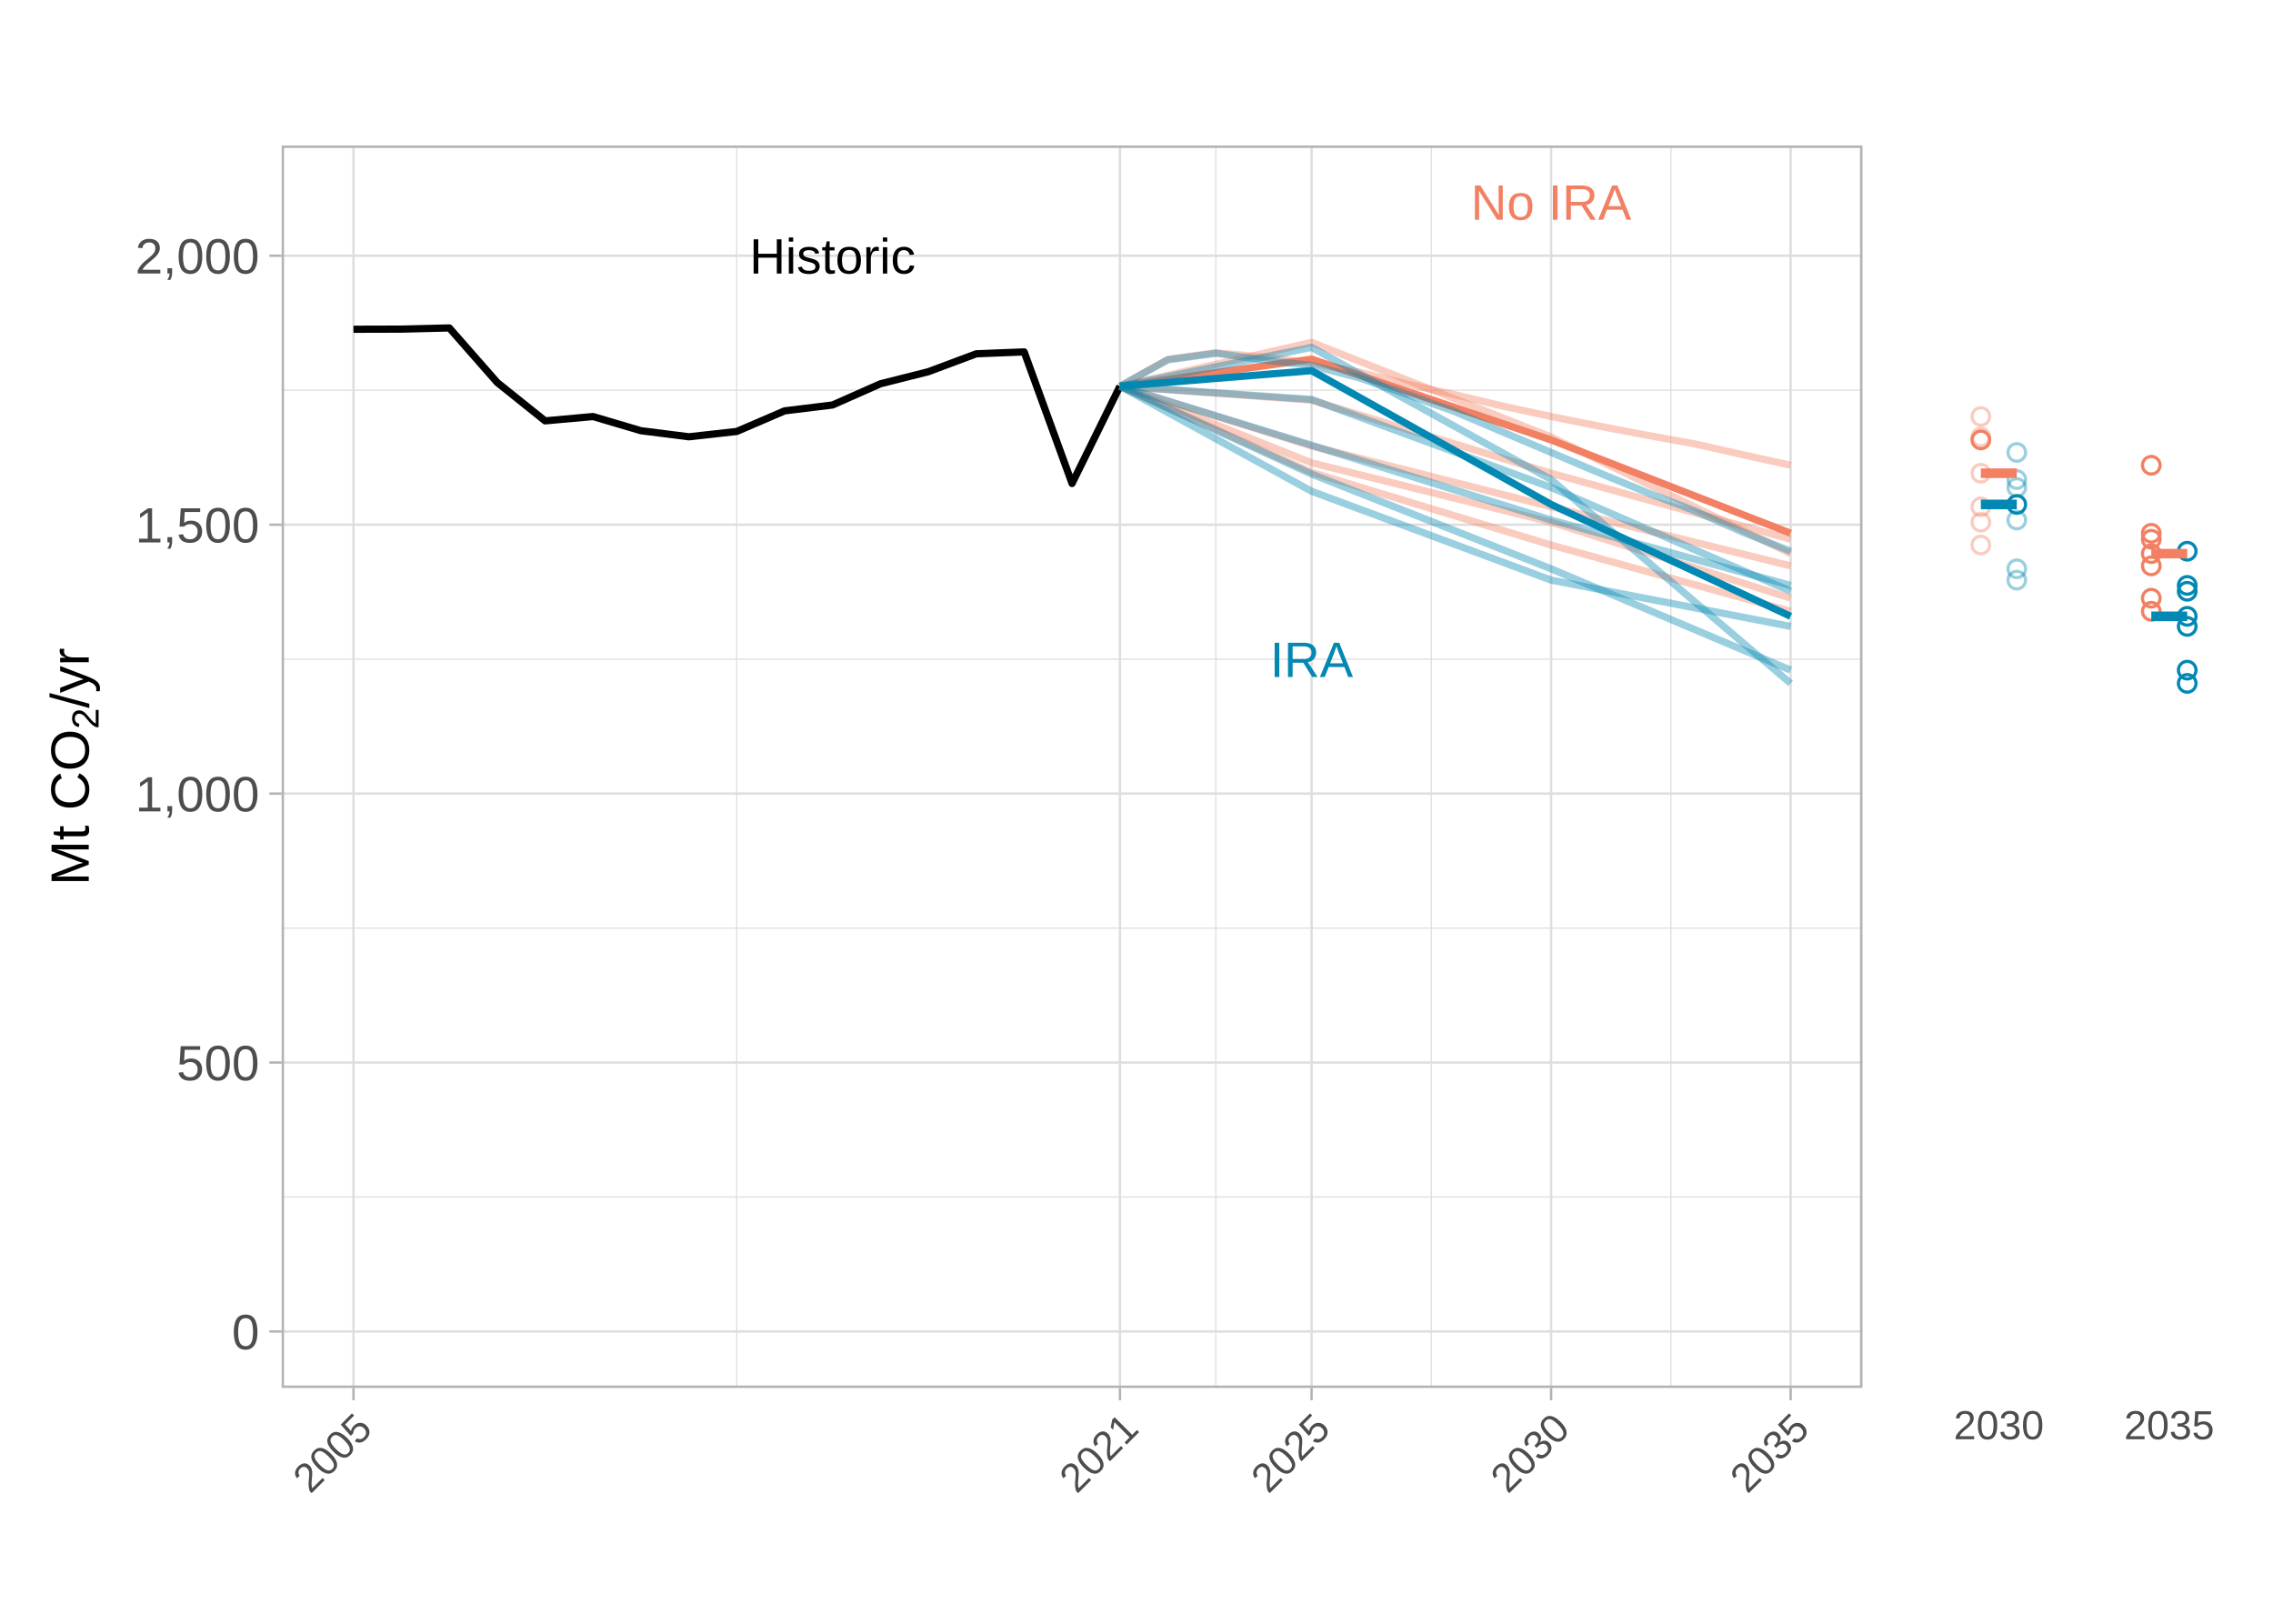
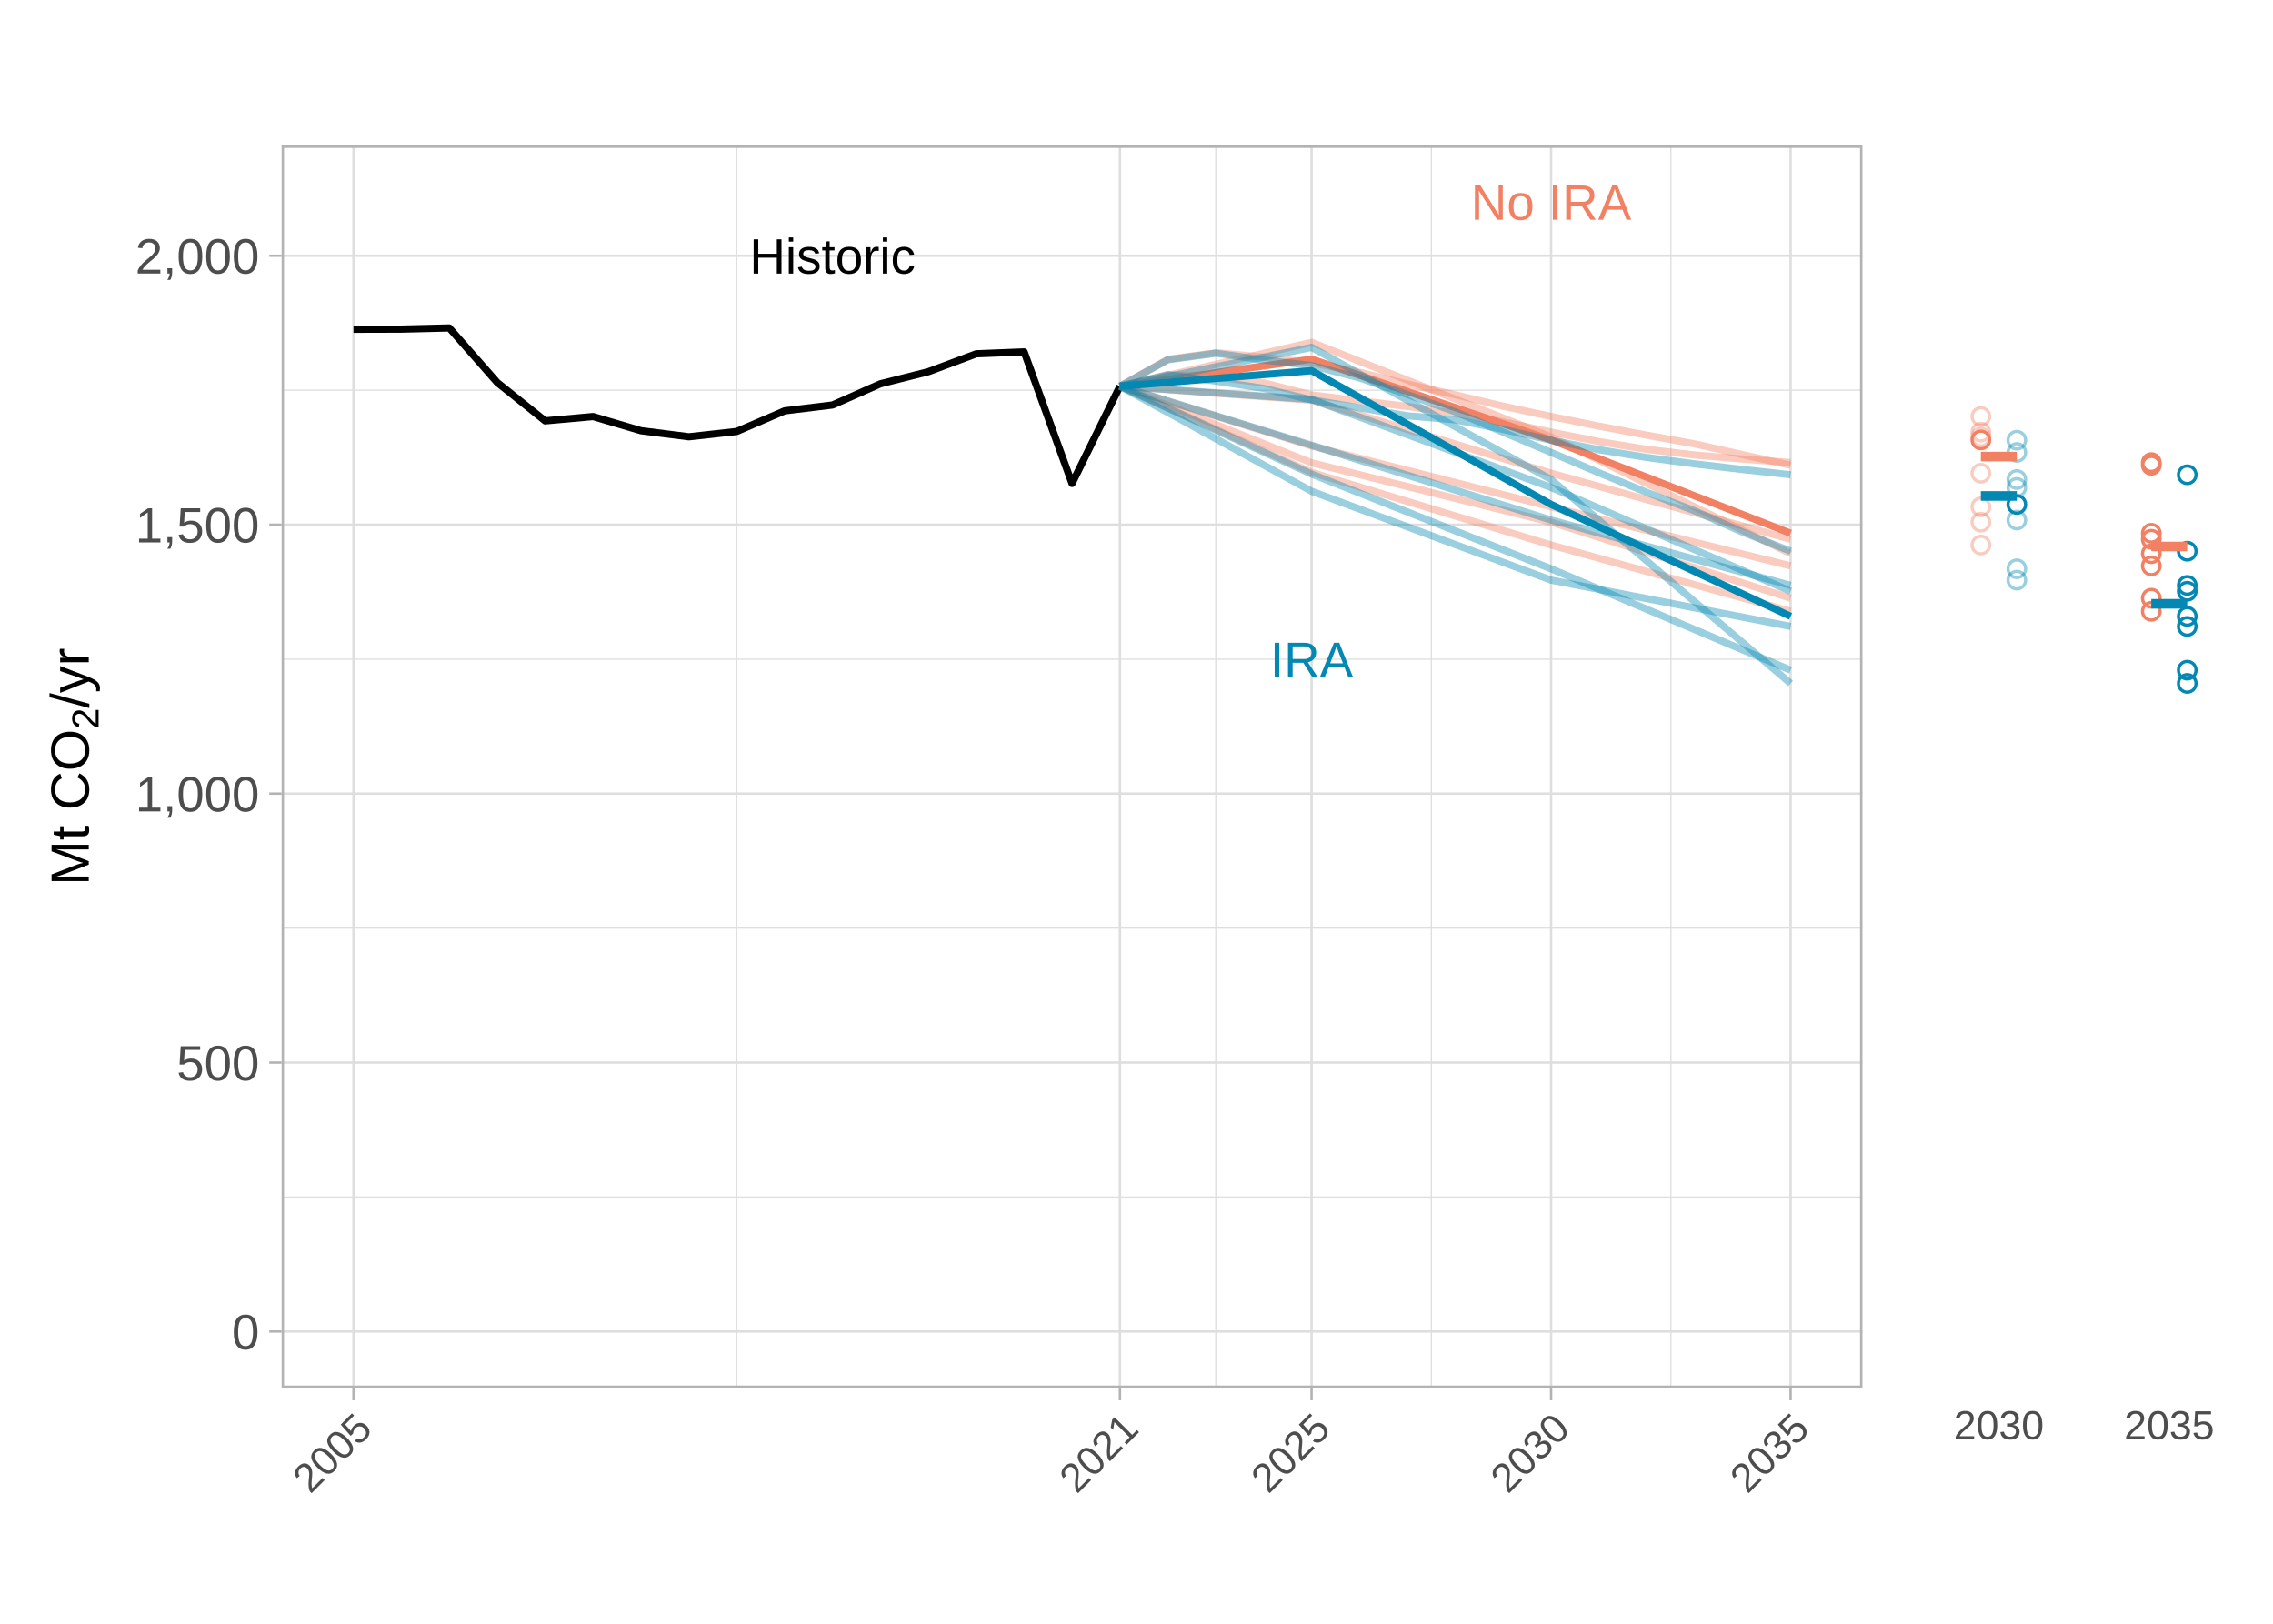
<svg xmlns="http://www.w3.org/2000/svg" class="svglite" width="504.00pt" height="360.00pt" viewBox="0 0 504.00 360.00">
  <defs>
    <style type="text/css">
    .svglite line, .svglite polyline, .svglite polygon, .svglite path, .svglite rect, .svglite circle {
      fill: none;
      stroke: #000000;
      stroke-linecap: round;
      stroke-linejoin: round;
      stroke-miterlimit: 10.00;
    }
    .svglite text {
      white-space: pre;
    }
  </style>
  </defs>
  <rect width="100%" height="100%" style="stroke: none; fill: #FFFFFF;" />
  <defs>
    <clipPath id="cpMC4wMHw1MDQuMDB8MC4wMHwzNjAuMDA=">
      <rect x="0.00" y="0.00" width="504.00" height="360.00" />
    </clipPath>
  </defs>
  <g clip-path="url(#cpMC4wMHw1MDQuMDB8MC4wMHwzNjAuMDA=)">
    <rect x="0" y="0.00" width="504.00" height="360.00" style="stroke-width: 1.07; stroke: #FFFFFF; fill: #FFFFFF;" />
  </g>
  <defs>
    <clipPath id="cpNS40OHw0MjIuOTR8NS40OHwzNTQuNTI=">
      <rect x="5.48" y="5.48" width="417.46" height="349.04" />
    </clipPath>
  </defs>
  <g clip-path="url(#cpNS40OHw0MjIuOTR8NS40OHwzNTQuNTI=)">
    <rect x="5.48" y="5.48" width="417.46" height="349.04" style="stroke-width: 1.07; stroke: #FFFFFF; fill: #FFFFFF;" />
  </g>
  <g clip-path="url(#cpMC4wMHw1MDQuMDB8MC4wMHwzNjAuMDA=)">
</g>
  <defs>
    <clipPath id="cpNjIuNDV8NDEyLjk3fDMyLjI2fDMwNy43Mg==">
      <rect x="62.45" y="32.26" width="350.52" height="275.46" />
    </clipPath>
  </defs>
  <g clip-path="url(#cpNjIuNDV8NDEyLjk3fDMyLjI2fDMwNy43Mg==)">
    <rect x="62.45" y="32.26" width="350.52" height="275.46" style="stroke-width: 1.07; stroke: none; fill: #FFFFFF;" />
    <polyline points="62.45,265.39 412.97,265.39 " style="stroke-width: 0.27; stroke: #DEDEDE; stroke-linecap: butt;" />
    <polyline points="62.45,205.76 412.97,205.76 " style="stroke-width: 0.27; stroke: #DEDEDE; stroke-linecap: butt;" />
    <polyline points="62.45,146.14 412.97,146.14 " style="stroke-width: 0.27; stroke: #DEDEDE; stroke-linecap: butt;" />
    <polyline points="62.45,86.51 412.97,86.51 " style="stroke-width: 0.27; stroke: #DEDEDE; stroke-linecap: butt;" />
    <polyline points="163.36,307.72 163.36,32.26 " style="stroke-width: 0.27; stroke: #DEDEDE; stroke-linecap: butt;" />
    <polyline points="269.58,307.72 269.58,32.26 " style="stroke-width: 0.27; stroke: #DEDEDE; stroke-linecap: butt;" />
    <polyline points="317.38,307.72 317.38,32.26 " style="stroke-width: 0.27; stroke: #DEDEDE; stroke-linecap: butt;" />
    <polyline points="370.49,307.72 370.49,32.26 " style="stroke-width: 0.27; stroke: #DEDEDE; stroke-linecap: butt;" />
    <polyline points="62.45,295.20 412.97,295.20 " style="stroke-width: 0.53; stroke: #DEDEDE; stroke-linecap: butt;" />
    <polyline points="62.45,235.57 412.97,235.57 " style="stroke-width: 0.53; stroke: #DEDEDE; stroke-linecap: butt;" />
    <polyline points="62.45,175.95 412.97,175.95 " style="stroke-width: 0.53; stroke: #DEDEDE; stroke-linecap: butt;" />
    <polyline points="62.45,116.33 412.97,116.33 " style="stroke-width: 0.53; stroke: #DEDEDE; stroke-linecap: butt;" />
    <polyline points="62.45,56.70 412.97,56.70 " style="stroke-width: 0.53; stroke: #DEDEDE; stroke-linecap: butt;" />
    <polyline points="78.38,307.72 78.38,32.26 " style="stroke-width: 0.53; stroke: #DEDEDE; stroke-linecap: butt;" />
    <polyline points="248.33,307.72 248.33,32.26 " style="stroke-width: 0.53; stroke: #DEDEDE; stroke-linecap: butt;" />
    <polyline points="290.82,307.72 290.82,32.26 " style="stroke-width: 0.53; stroke: #DEDEDE; stroke-linecap: butt;" />
    <polyline points="343.93,307.72 343.93,32.26 " style="stroke-width: 0.53; stroke: #DEDEDE; stroke-linecap: butt;" />
    <polyline points="397.04,307.72 397.04,32.26 " style="stroke-width: 0.53; stroke: #DEDEDE; stroke-linecap: butt;" />
    <polyline points="78.38,73.00 89.00,72.97 99.63,72.71 110.25,84.80 120.87,93.31 131.49,92.35 142.11,95.49 152.74,96.84 163.36,95.66 173.98,91.09 184.60,89.79 195.22,85.09 205.85,82.41 216.47,78.44 227.09,78.02 237.71,107.19 248.33,85.63 " style="stroke-width: 1.60; stroke-linecap: butt;" />
    <polyline points="248.33,85.63 290.82,104.73 343.93,120.84 397.04,135.53 " style="stroke-width: 1.60; stroke: #F28063; stroke-opacity: 0.40; stroke-linecap: butt;" />
    <polyline points="248.33,85.63 290.82,102.61 343.93,115.77 397.04,132.63 " style="stroke-width: 1.60; stroke: #F28063; stroke-opacity: 0.40; stroke-linecap: butt;" />
    <polyline points="248.33,85.63 290.82,79.62 343.93,97.54 397.04,118.23 " style="stroke-width: 1.60; stroke: #F28063; stroke-linecap: butt;" />
    <polyline points="248.33,85.63 290.82,98.89 343.93,112.37 397.04,125.46 " style="stroke-width: 1.60; stroke: #F28063; stroke-opacity: 0.40; stroke-linecap: butt;" />
    <polyline points="248.33,85.63 258.96,79.65 269.58,78.20 280.20,79.18 290.82,80.45 301.44,82.53 312.06,85.16 322.69,87.54 333.31,90.06 343.93,92.34 354.55,94.48 365.17,96.49 375.80,98.42 386.42,100.81 397.04,103.15 " style="stroke-width: 1.60; stroke: #F28063; stroke-opacity: 0.40; stroke-linecap: butt;" />
    <polyline points="248.33,85.63 290.82,88.74 343.93,104.92 397.04,119.56 " style="stroke-width: 1.60; stroke: #F28063; stroke-opacity: 0.40; stroke-linecap: butt;" />
    <polyline points="248.33,85.63 290.82,75.90 343.93,96.88 397.04,122.75 " style="stroke-width: 1.60; stroke: #F28063; stroke-opacity: 0.40; stroke-linecap: butt;" />
+     <polyline points="248.33,85.63 258.96,83.06 269.58,83.62 280.20,84.88 290.82,87.57 301.44,88.84 312.06,90.11 322.69,91.67 333.31,93.53 343.93,95.80 354.55,97.91 365.17,99.64 375.80,100.88 386.42,101.79 397.04,102.56 " style="stroke-width: 1.60; stroke: #F28063; stroke-opacity: 0.40; stroke-linecap: butt;" />
    <polyline points="248.33,85.63 290.82,105.11 343.93,126.11 397.04,148.58 " style="stroke-width: 1.60; stroke: #0388B3; stroke-opacity: 0.40; stroke-linecap: butt;" />
    <polyline points="248.33,85.63 290.82,108.92 343.93,128.62 397.04,138.88 " style="stroke-width: 1.60; stroke: #0388B3; stroke-opacity: 0.40; stroke-linecap: butt;" />
    <polyline points="248.33,85.63 290.82,82.18 343.93,111.84 397.04,136.65 " style="stroke-width: 1.60; stroke: #0388B3; stroke-linecap: butt;" />
    <polyline points="248.33,85.63 290.82,98.71 343.93,115.30 397.04,129.79 " style="stroke-width: 1.60; stroke: #0388B3; stroke-opacity: 0.40; stroke-linecap: butt;" />
    <polyline points="248.33,85.63 258.96,79.77 269.58,78.32 280.20,79.81 290.82,81.04 301.44,83.79 312.06,87.47 322.69,91.30 333.31,95.82 343.93,100.31 354.55,104.82 365.17,109.18 375.80,113.27 386.42,117.99 397.04,122.21 " style="stroke-width: 1.60; stroke: #0388B3; stroke-opacity: 0.40; stroke-linecap: butt;" />
    <polyline points="248.33,85.63 290.82,88.56 343.93,108.08 397.04,131.09 " style="stroke-width: 1.60; stroke: #0388B3; stroke-opacity: 0.40; stroke-linecap: butt;" />
    <polyline points="248.33,85.63 290.82,77.02 343.93,106.32 397.04,151.51 " style="stroke-width: 1.60; stroke: #0388B3; stroke-opacity: 0.40; stroke-linecap: butt;" />
+     <polyline points="248.33,85.63 258.96,83.09 269.58,84.50 280.20,86.11 290.82,88.66 301.44,90.41 312.06,92.19 322.69,93.08 333.31,95.20 343.93,97.60 354.55,99.71 365.17,101.43 375.80,102.85 386.42,104.10 397.04,105.26 " style="stroke-width: 1.60; stroke: #0388B3; stroke-opacity: 0.40; stroke-linecap: butt;" />
    <text x="184.60" y="60.65" text-anchor="middle" style="font-size: 11.04px; font-family: &quot;Arial&quot;;" textLength="36.76px" lengthAdjust="spacingAndGlyphs">Historic</text>
    <text x="343.93" y="48.73" text-anchor="middle" style="font-size: 11.04px;fill: #F28063; font-family: &quot;Arial&quot;;" textLength="35.55px" lengthAdjust="spacingAndGlyphs">No IRA</text>
    <text x="290.82" y="150.09" text-anchor="middle" style="font-size: 11.04px;fill: #0388B3; font-family: &quot;Arial&quot;;" textLength="18.39px" lengthAdjust="spacingAndGlyphs">IRA</text>
    <rect x="62.45" y="32.26" width="350.52" height="275.46" style="stroke-width: 1.07; stroke: #B3B3B3;" />
  </g>
  <g clip-path="url(#cpMC4wMHw1MDQuMDB8MC4wMHwzNjAuMDA=)">
    <text x="57.52" y="299.14" text-anchor="end" style="font-size: 11.00px;fill: #4D4D4D; font-family: &quot;Arial&quot;;" textLength="6.12px" lengthAdjust="spacingAndGlyphs">0</text>
    <text x="57.52" y="239.51" text-anchor="end" style="font-size: 11.00px;fill: #4D4D4D; font-family: &quot;Arial&quot;;" textLength="18.36px" lengthAdjust="spacingAndGlyphs">500</text>
    <text x="57.52" y="179.89" text-anchor="end" style="font-size: 11.00px;fill: #4D4D4D; font-family: &quot;Arial&quot;;" textLength="27.54px" lengthAdjust="spacingAndGlyphs">1,000</text>
    <text x="57.52" y="120.26" text-anchor="end" style="font-size: 11.00px;fill: #4D4D4D; font-family: &quot;Arial&quot;;" textLength="27.54px" lengthAdjust="spacingAndGlyphs">1,500</text>
    <text x="57.52" y="60.64" text-anchor="end" style="font-size: 11.00px;fill: #4D4D4D; font-family: &quot;Arial&quot;;" textLength="27.54px" lengthAdjust="spacingAndGlyphs">2,000</text>
    <polyline points="59.71,295.20 62.45,295.20 " style="stroke-width: 0.53; stroke: #B3B3B3; stroke-linecap: butt;" />
    <polyline points="59.71,235.57 62.45,235.57 " style="stroke-width: 0.53; stroke: #B3B3B3; stroke-linecap: butt;" />
    <polyline points="59.71,175.95 62.45,175.95 " style="stroke-width: 0.53; stroke: #B3B3B3; stroke-linecap: butt;" />
    <polyline points="59.71,116.33 62.45,116.33 " style="stroke-width: 0.53; stroke: #B3B3B3; stroke-linecap: butt;" />
    <polyline points="59.71,56.70 62.45,56.70 " style="stroke-width: 0.53; stroke: #B3B3B3; stroke-linecap: butt;" />
    <polyline points="78.38,310.46 78.38,307.72 " style="stroke-width: 0.53; stroke: #B3B3B3; stroke-linecap: butt;" />
    <polyline points="248.33,310.46 248.33,307.72 " style="stroke-width: 0.53; stroke: #B3B3B3; stroke-linecap: butt;" />
    <polyline points="290.82,310.46 290.82,307.72 " style="stroke-width: 0.53; stroke: #B3B3B3; stroke-linecap: butt;" />
    <polyline points="343.93,310.46 343.93,307.72 " style="stroke-width: 0.53; stroke: #B3B3B3; stroke-linecap: butt;" />
    <polyline points="397.04,310.46 397.04,307.72 " style="stroke-width: 0.53; stroke: #B3B3B3; stroke-linecap: butt;" />
    <text transform="translate(82.94,317.21) rotate(-45)" text-anchor="end" style="font-size: 9.00px;fill: #4D4D4D; font-family: &quot;Arial&quot;;" textLength="20.02px" lengthAdjust="spacingAndGlyphs">2005</text>
    <text transform="translate(252.89,317.21) rotate(-45)" text-anchor="end" style="font-size: 9.00px;fill: #4D4D4D; font-family: &quot;Arial&quot;;" textLength="20.02px" lengthAdjust="spacingAndGlyphs">2021</text>
    <text transform="translate(295.38,317.21) rotate(-45)" text-anchor="end" style="font-size: 9.00px;fill: #4D4D4D; font-family: &quot;Arial&quot;;" textLength="20.02px" lengthAdjust="spacingAndGlyphs">2025</text>
    <text transform="translate(348.49,317.21) rotate(-45)" text-anchor="end" style="font-size: 9.00px;fill: #4D4D4D; font-family: &quot;Arial&quot;;" textLength="20.02px" lengthAdjust="spacingAndGlyphs">2030</text>
    <text transform="translate(401.60,317.21) rotate(-45)" text-anchor="end" style="font-size: 9.00px;fill: #4D4D4D; font-family: &quot;Arial&quot;;" textLength="20.02px" lengthAdjust="spacingAndGlyphs">2035</text>
    <text transform="translate(19.68,196.32) rotate(-90)" style="font-size: 12.00px; font-family: &quot;Arial&quot;;" textLength="16.67px" lengthAdjust="spacingAndGlyphs">Mt </text>
    <text transform="translate(19.68,179.66) rotate(-90)" style="font-size: 12.00px; font-family: &quot;Arial&quot;;" textLength="8.67px" lengthAdjust="spacingAndGlyphs">C</text>
    <text transform="translate(19.68,170.99) rotate(-90)" style="font-size: 12.00px; font-family: &quot;Arial&quot;;" textLength="9.34px" lengthAdjust="spacingAndGlyphs">O</text>
    <text transform="translate(21.86,161.65) rotate(-90)" style="font-size: 8.40px; font-family: &quot;Arial&quot;;" textLength="4.67px" lengthAdjust="spacingAndGlyphs">2</text>
    <text transform="translate(19.68,156.98) rotate(-90)" style="font-size: 12.00px; font-family: &quot;Arial&quot;;" textLength="13.33px" lengthAdjust="spacingAndGlyphs">/yr</text>
  </g>
  <defs>
    <clipPath id="cpNDIyLjk0fDQ2MC43M3w1LjQ4fDM1NC41Mg==">
      <rect x="422.94" y="5.48" width="37.79" height="349.04" />
    </clipPath>
  </defs>
  <g clip-path="url(#cpNDIyLjk0fDQ2MC43M3w1LjQ4fDM1NC41Mg==)">
    <rect x="422.94" y="5.48" width="37.79" height="349.04" style="stroke-width: 1.07; stroke: #FFFFFF; fill: #FFFFFF;" />
  </g>
  <g clip-path="url(#cpMC4wMHw1MDQuMDB8MC4wMHwzNjAuMDA=)">
</g>
  <defs>
    <clipPath id="cpNDI1LjY4fDQ2MC43M3wzMi4yNnwzMDcuNzI=">
      <rect x="425.68" y="32.26" width="35.05" height="275.46" />
    </clipPath>
  </defs>
  <g clip-path="url(#cpNDI1LjY4fDQ2MC43M3wzMi4yNnwzMDcuNzI=)">
    <rect x="425.68" y="32.26" width="35.05" height="275.46" style="stroke-width: 1.07; stroke: none; fill: #FFFFFF;" />
+     <circle cx="447.19" cy="97.60" r="1.95" style="stroke-width: 0.71; stroke: #0388B3; stroke-opacity: 0.40;" />
+     <circle cx="439.22" cy="95.80" r="1.95" style="stroke-width: 0.71; stroke: #F28063; stroke-opacity: 0.40;" />
    <circle cx="447.19" cy="126.11" r="1.95" style="stroke-width: 0.71; stroke: #0388B3; stroke-opacity: 0.40;" />
    <circle cx="439.22" cy="120.84" r="1.95" style="stroke-width: 0.71; stroke: #F28063; stroke-opacity: 0.40;" />
    <circle cx="447.19" cy="128.62" r="1.95" style="stroke-width: 0.71; stroke: #0388B3; stroke-opacity: 0.40;" />
    <circle cx="439.22" cy="115.77" r="1.95" style="stroke-width: 0.71; stroke: #F28063; stroke-opacity: 0.40;" />
    <circle cx="447.19" cy="111.84" r="1.95" style="stroke-width: 0.71; stroke: #0388B3;" />
    <circle cx="439.22" cy="97.54" r="1.95" style="stroke-width: 0.71; stroke: #F28063;" />
    <circle cx="447.19" cy="115.30" r="1.95" style="stroke-width: 0.71; stroke: #0388B3; stroke-opacity: 0.40;" />
    <circle cx="439.22" cy="112.37" r="1.95" style="stroke-width: 0.71; stroke: #F28063; stroke-opacity: 0.40;" />
    <circle cx="447.19" cy="100.31" r="1.95" style="stroke-width: 0.71; stroke: #0388B3; stroke-opacity: 0.40;" />
    <circle cx="439.22" cy="92.34" r="1.95" style="stroke-width: 0.71; stroke: #F28063; stroke-opacity: 0.40;" />
    <circle cx="447.19" cy="108.08" r="1.95" style="stroke-width: 0.71; stroke: #0388B3; stroke-opacity: 0.40;" />
    <circle cx="439.22" cy="104.92" r="1.95" style="stroke-width: 0.71; stroke: #F28063; stroke-opacity: 0.40;" />
    <circle cx="447.19" cy="106.32" r="1.95" style="stroke-width: 0.71; stroke: #0388B3; stroke-opacity: 0.40;" />
    <circle cx="439.22" cy="96.88" r="1.95" style="stroke-width: 0.71; stroke: #F28063; stroke-opacity: 0.40;" />
-     <line x1="439.22" y1="104.92" x2="447.19" y2="104.92" style="stroke-width: 2.13; stroke: #F28063; stroke-linecap: butt;" />
-     <line x1="439.22" y1="111.84" x2="447.19" y2="111.84" style="stroke-width: 2.13; stroke: #0388B3; stroke-linecap: butt;" />
+     <line x1="439.22" y1="101.23" x2="447.19" y2="101.23" style="stroke-width: 2.13; stroke: #F28063; stroke-linecap: butt;" />
+     <line x1="439.22" y1="109.96" x2="447.19" y2="109.96" style="stroke-width: 2.13; stroke: #0388B3; stroke-linecap: butt;" />
  </g>
  <g clip-path="url(#cpMC4wMHw1MDQuMDB8MC4wMHwzNjAuMDA=)">
    <text x="443.20" y="319.09" text-anchor="middle" style="font-size: 9.00px;fill: #4D4D4D; font-family: &quot;Arial&quot;;" textLength="20.02px" lengthAdjust="spacingAndGlyphs">2030</text>
  </g>
  <defs>
    <clipPath id="cpNDYwLjczfDQ5OC41Mnw1LjQ4fDM1NC41Mg==">
      <rect x="460.73" y="5.48" width="37.79" height="349.04" />
    </clipPath>
  </defs>
  <g clip-path="url(#cpNDYwLjczfDQ5OC41Mnw1LjQ4fDM1NC41Mg==)">
    <rect x="460.73" y="5.48" width="37.79" height="349.04" style="stroke-width: 1.07; stroke: #FFFFFF; fill: #FFFFFF;" />
  </g>
  <g clip-path="url(#cpMC4wMHw1MDQuMDB8MC4wMHwzNjAuMDA=)">
</g>
  <defs>
    <clipPath id="cpNDYzLjQ3fDQ5OC41MnwzMi4yNnwzMDcuNzI=">
      <rect x="463.47" y="32.26" width="35.05" height="275.46" />
    </clipPath>
  </defs>
  <g clip-path="url(#cpNDYzLjQ3fDQ5OC41MnwzMi4yNnwzMDcuNzI=)">
    <rect x="463.47" y="32.26" width="35.05" height="275.46" style="stroke-width: 1.07; stroke: none; fill: #FFFFFF;" />
+     <circle cx="484.98" cy="105.26" r="1.95" style="stroke-width: 0.71; stroke: #0388B3;" />
+     <circle cx="477.01" cy="102.56" r="1.95" style="stroke-width: 0.71; stroke: #F28063;" />
    <circle cx="484.98" cy="148.58" r="1.95" style="stroke-width: 0.71; stroke: #0388B3;" />
    <circle cx="477.01" cy="135.53" r="1.95" style="stroke-width: 0.71; stroke: #F28063;" />
    <circle cx="484.98" cy="138.88" r="1.95" style="stroke-width: 0.71; stroke: #0388B3;" />
    <circle cx="477.01" cy="132.63" r="1.95" style="stroke-width: 0.71; stroke: #F28063;" />
    <circle cx="484.98" cy="136.65" r="1.95" style="stroke-width: 0.71; stroke: #0388B3;" />
    <circle cx="477.01" cy="118.23" r="1.95" style="stroke-width: 0.71; stroke: #F28063;" />
    <circle cx="484.98" cy="129.79" r="1.95" style="stroke-width: 0.71; stroke: #0388B3;" />
    <circle cx="477.01" cy="125.46" r="1.95" style="stroke-width: 0.71; stroke: #F28063;" />
    <circle cx="484.98" cy="122.21" r="1.95" style="stroke-width: 0.71; stroke: #0388B3;" />
    <circle cx="477.01" cy="103.15" r="1.95" style="stroke-width: 0.71; stroke: #F28063;" />
    <circle cx="484.98" cy="131.09" r="1.95" style="stroke-width: 0.71; stroke: #0388B3;" />
    <circle cx="477.01" cy="119.56" r="1.95" style="stroke-width: 0.71; stroke: #F28063;" />
    <circle cx="484.98" cy="151.51" r="1.95" style="stroke-width: 0.71; stroke: #0388B3;" />
    <circle cx="477.01" cy="122.75" r="1.95" style="stroke-width: 0.71; stroke: #F28063;" />
-     <line x1="477.01" y1="122.75" x2="484.98" y2="122.75" style="stroke-width: 2.13; stroke: #F28063; stroke-linecap: butt;" />
-     <line x1="477.01" y1="136.65" x2="484.98" y2="136.65" style="stroke-width: 2.13; stroke: #0388B3; stroke-linecap: butt;" />
+     <line x1="477.01" y1="121.16" x2="484.98" y2="121.16" style="stroke-width: 2.13; stroke: #F28063; stroke-linecap: butt;" />
+     <line x1="477.01" y1="133.87" x2="484.98" y2="133.87" style="stroke-width: 2.13; stroke: #0388B3; stroke-linecap: butt;" />
  </g>
  <g clip-path="url(#cpMC4wMHw1MDQuMDB8MC4wMHwzNjAuMDA=)">
    <text x="480.99" y="319.09" text-anchor="middle" style="font-size: 9.00px;fill: #4D4D4D; font-family: &quot;Arial&quot;;" textLength="20.02px" lengthAdjust="spacingAndGlyphs">2035</text>
  </g>
</svg>
